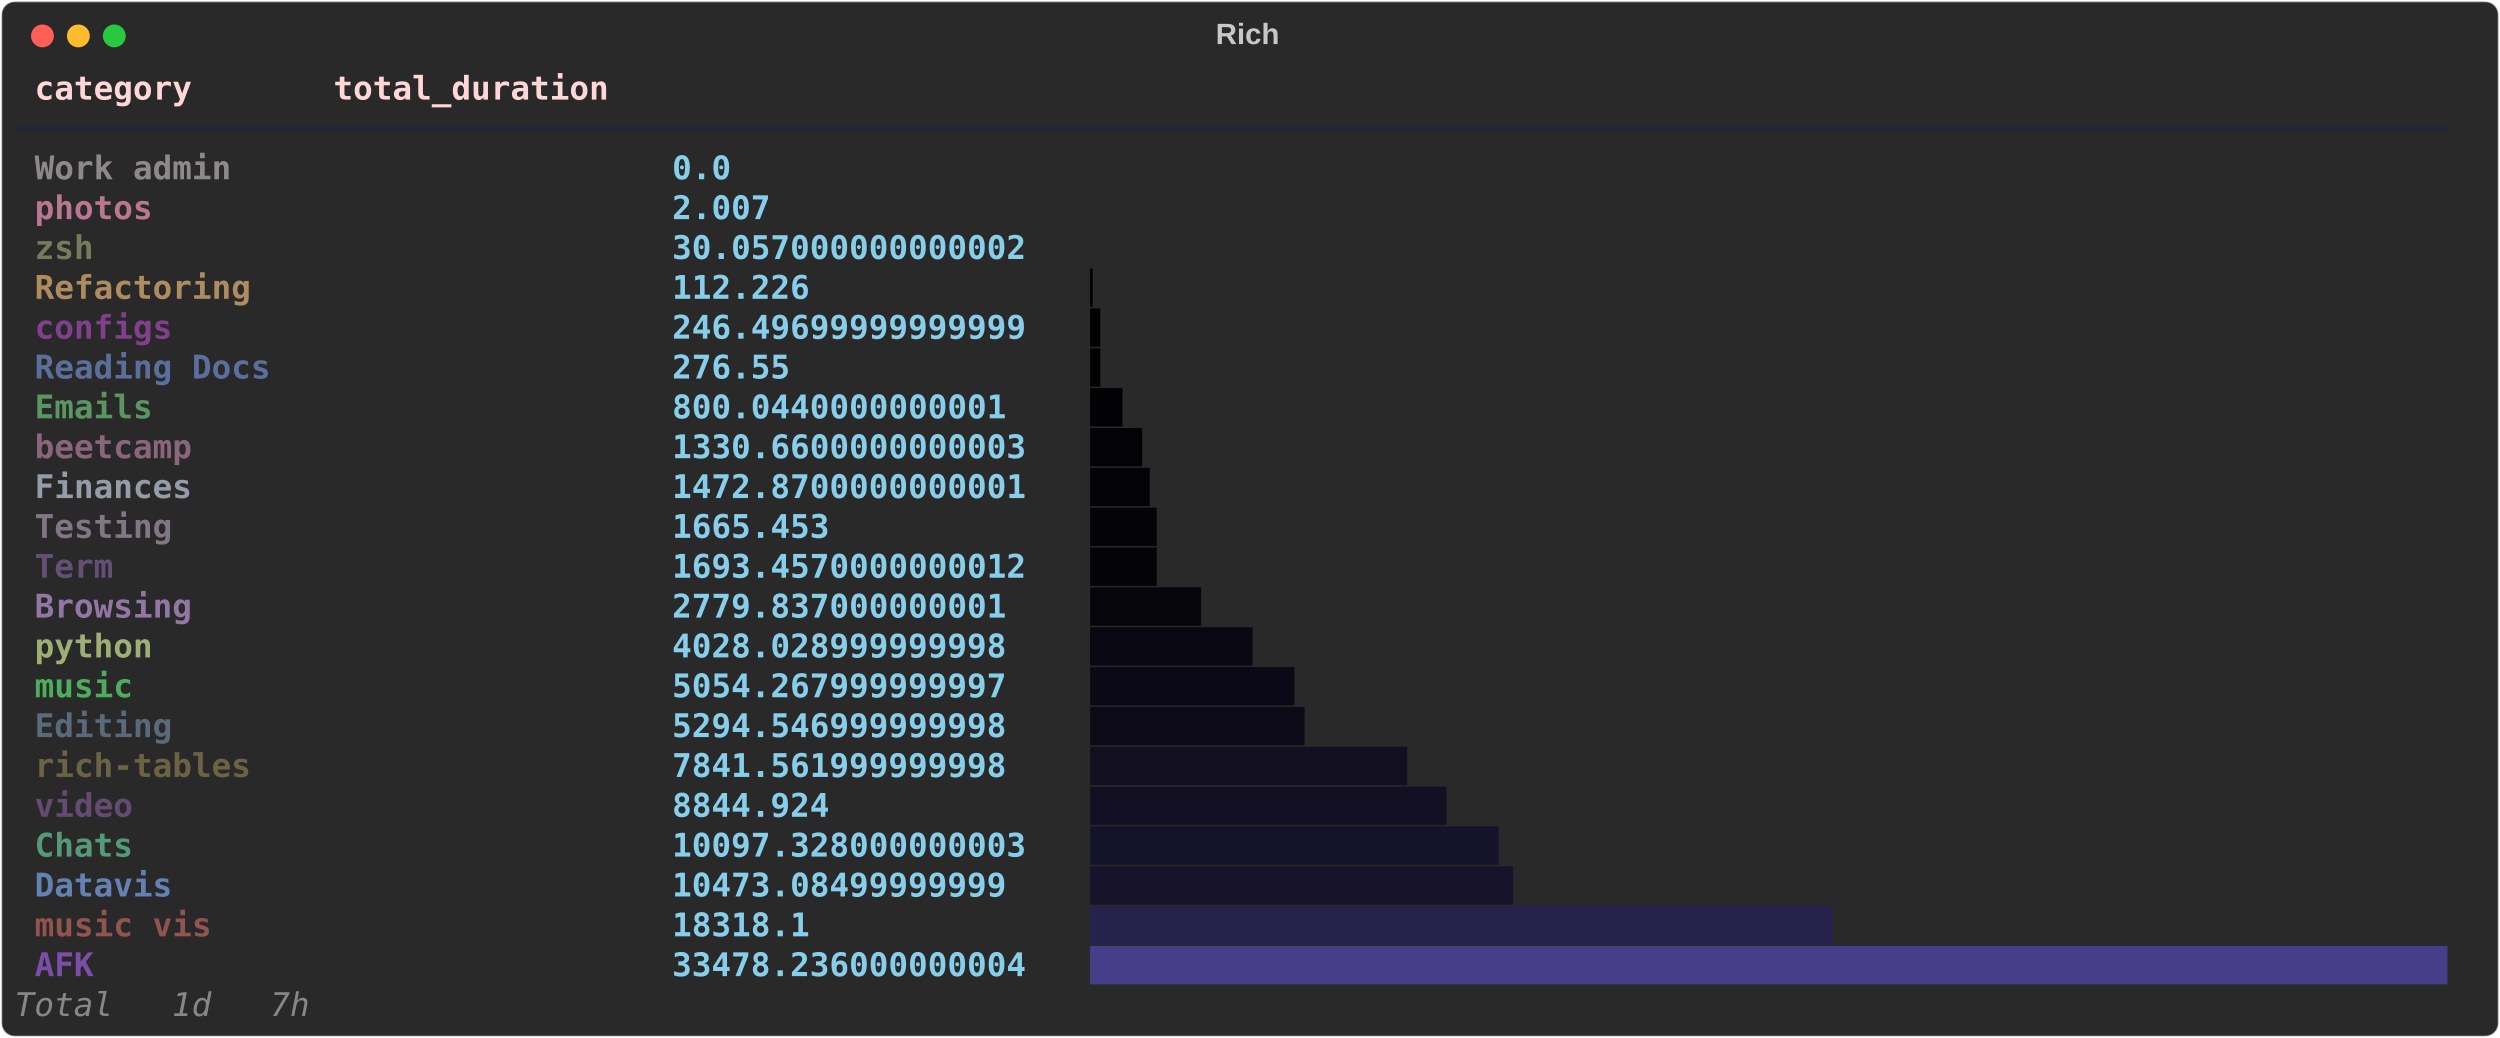
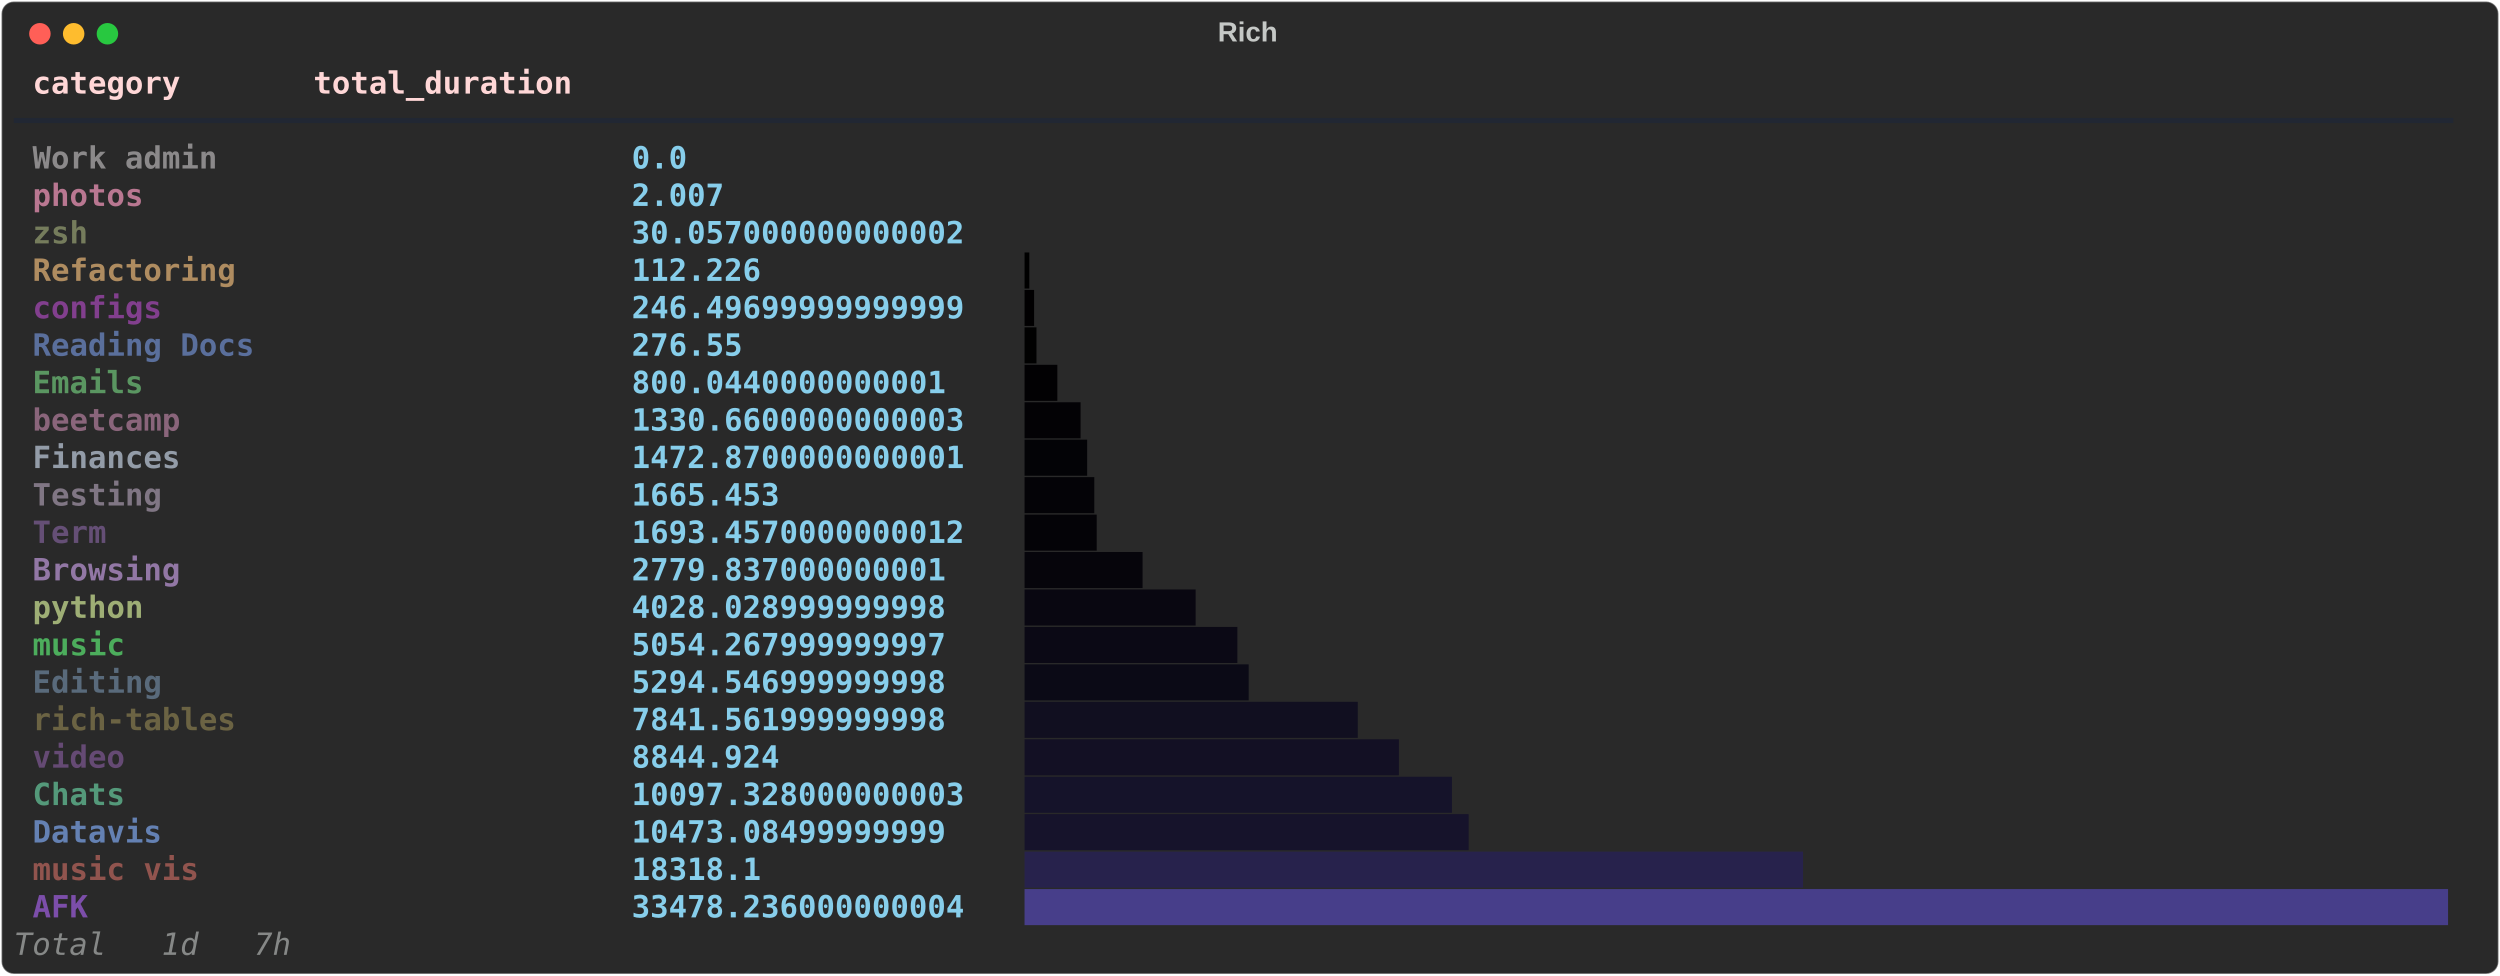
- <svg xmlns="http://www.w3.org/2000/svg" class="rich-terminal" viewBox="0 0 1531 635.6">
+ <svg xmlns="http://www.w3.org/2000/svg" class="rich-terminal" viewBox="0 0 1629 635.6">
  <style>

    @font-face {
        font-family: "Fira Code";
        src: local("FiraCode-Regular"),
                url("https://cdnjs.cloudflare.com/ajax/libs/firacode/6.2.0/woff2/FiraCode-Regular.woff2") format("woff2"),
                url("https://cdnjs.cloudflare.com/ajax/libs/firacode/6.2.0/woff/FiraCode-Regular.woff") format("woff");
        font-style: normal;
        font-weight: 400;
    }
    @font-face {
        font-family: "Fira Code";
        src: local("FiraCode-Bold"),
                url("https://cdnjs.cloudflare.com/ajax/libs/firacode/6.2.0/woff2/FiraCode-Bold.woff2") format("woff2"),
                url("https://cdnjs.cloudflare.com/ajax/libs/firacode/6.2.0/woff/FiraCode-Bold.woff") format("woff");
        font-style: bold;
        font-weight: 700;
    }

-     .terminal-1666082826-matrix {
+     .terminal-1379582303-matrix {
        font-family: Fira Code, monospace;
        font-size: 20px;
        line-height: 24.4px;
        font-variant-east-asian: full-width;
    }

-     .terminal-1666082826-title {
+     .terminal-1379582303-title {
        font-size: 18px;
        font-weight: bold;
        font-family: arial;
    }

-     .terminal-1666082826-r1 { fill: #ffd7d7;font-weight: bold }
- .terminal-1666082826-r2 { fill: #212733 }
- .terminal-1666082826-r3 { fill: #c5c8c6 }
- .terminal-1666082826-r4 { fill: #8b898a;font-weight: bold }
- .terminal-1666082826-r5 { fill: #87ceeb;font-weight: bold }
- .terminal-1666082826-r6 { fill: #000000 }
- .terminal-1666082826-r7 { fill: #b97791;font-weight: bold }
- .terminal-1666082826-r8 { fill: #757c5c;font-weight: bold }
- .terminal-1666082826-r9 { fill: #af8c60;font-weight: bold }
- .terminal-1666082826-r10 { fill: #823f8e;font-weight: bold }
- .terminal-1666082826-r11 { fill: #010001 }
- .terminal-1666082826-r12 { fill: #5a6f9c;font-weight: bold }
- .terminal-1666082826-r13 { fill: #010101 }
- .terminal-1666082826-r14 { fill: #5a9661;font-weight: bold }
- .terminal-1666082826-r15 { fill: #020103 }
- .terminal-1666082826-r16 { fill: #8a657b;font-weight: bold }
- .terminal-1666082826-r17 { fill: #030205 }
- .terminal-1666082826-r18 { fill: #939ca8;font-weight: bold }
- .terminal-1666082826-r19 { fill: #030306 }
- .terminal-1666082826-r20 { fill: #807684;font-weight: bold }
- .terminal-1666082826-r21 { fill: #040307 }
- .terminal-1666082826-r22 { fill: #654f76;font-weight: bold }
- .terminal-1666082826-r23 { fill: #9277a5;font-weight: bold }
- .terminal-1666082826-r24 { fill: #06050b }
- .terminal-1666082826-r25 { fill: #9eae75;font-weight: bold }
- .terminal-1666082826-r26 { fill: #090711 }
- .terminal-1666082826-r27 { fill: #4cad5c;font-weight: bold }
- .terminal-1666082826-r28 { fill: #0b0915 }
- .terminal-1666082826-r29 { fill: #596a7b;font-weight: bold }
- .terminal-1666082826-r30 { fill: #0b0a16 }
- .terminal-1666082826-r31 { fill: #6b6343;font-weight: bold }
- .terminal-1666082826-r32 { fill: #110f20 }
- .terminal-1666082826-r33 { fill: #654a74;font-weight: bold }
- .terminal-1666082826-r34 { fill: #131024 }
- .terminal-1666082826-r35 { fill: #54997a;font-weight: bold }
- .terminal-1666082826-r36 { fill: #15132a }
- .terminal-1666082826-r37 { fill: #6481b3;font-weight: bold }
- .terminal-1666082826-r38 { fill: #16132b }
- .terminal-1666082826-r39 { fill: #91544e;font-weight: bold }
- .terminal-1666082826-r40 { fill: #27224c }
- .terminal-1666082826-r41 { fill: #7c4eaa;font-weight: bold }
- .terminal-1666082826-r42 { fill: #473e8a }
- .terminal-1666082826-r43 { fill: #868887;font-style: italic; }
+     .terminal-1379582303-r1 { fill: #ffd7d7;font-weight: bold }
+ .terminal-1379582303-r2 { fill: #212733 }
+ .terminal-1379582303-r3 { fill: #c5c8c6 }
+ .terminal-1379582303-r4 { fill: #8b898a;font-weight: bold }
+ .terminal-1379582303-r5 { fill: #87ceeb;font-weight: bold }
+ .terminal-1379582303-r6 { fill: #000000 }
+ .terminal-1379582303-r7 { fill: #b97791;font-weight: bold }
+ .terminal-1379582303-r8 { fill: #757c5c;font-weight: bold }
+ .terminal-1379582303-r9 { fill: #af8c60;font-weight: bold }
+ .terminal-1379582303-r10 { fill: #823f8e;font-weight: bold }
+ .terminal-1379582303-r11 { fill: #010001 }
+ .terminal-1379582303-r12 { fill: #5a6f9c;font-weight: bold }
+ .terminal-1379582303-r13 { fill: #010101 }
+ .terminal-1379582303-r14 { fill: #5a9661;font-weight: bold }
+ .terminal-1379582303-r15 { fill: #020103 }
+ .terminal-1379582303-r16 { fill: #8a657b;font-weight: bold }
+ .terminal-1379582303-r17 { fill: #030205 }
+ .terminal-1379582303-r18 { fill: #939ca8;font-weight: bold }
+ .terminal-1379582303-r19 { fill: #030306 }
+ .terminal-1379582303-r20 { fill: #807684;font-weight: bold }
+ .terminal-1379582303-r21 { fill: #040307 }
+ .terminal-1379582303-r22 { fill: #654f76;font-weight: bold }
+ .terminal-1379582303-r23 { fill: #9277a5;font-weight: bold }
+ .terminal-1379582303-r24 { fill: #06050b }
+ .terminal-1379582303-r25 { fill: #9eae75;font-weight: bold }
+ .terminal-1379582303-r26 { fill: #090711 }
+ .terminal-1379582303-r27 { fill: #4cad5c;font-weight: bold }
+ .terminal-1379582303-r28 { fill: #0b0915 }
+ .terminal-1379582303-r29 { fill: #596a7b;font-weight: bold }
+ .terminal-1379582303-r30 { fill: #0b0a16 }
+ .terminal-1379582303-r31 { fill: #6b6343;font-weight: bold }
+ .terminal-1379582303-r32 { fill: #110f20 }
+ .terminal-1379582303-r33 { fill: #654a74;font-weight: bold }
+ .terminal-1379582303-r34 { fill: #131024 }
+ .terminal-1379582303-r35 { fill: #54997a;font-weight: bold }
+ .terminal-1379582303-r36 { fill: #15132a }
+ .terminal-1379582303-r37 { fill: #6481b3;font-weight: bold }
+ .terminal-1379582303-r38 { fill: #16132b }
+ .terminal-1379582303-r39 { fill: #91544e;font-weight: bold }
+ .terminal-1379582303-r40 { fill: #27224c }
+ .terminal-1379582303-r41 { fill: #7c4eaa;font-weight: bold }
+ .terminal-1379582303-r42 { fill: #473e8a }
+ .terminal-1379582303-r43 { fill: #868887;font-style: italic; }
    </style>
  <defs>
-     <clipPath id="terminal-1666082826-clip-terminal">
-       <rect x="0" y="0" width="1511.8" height="584.6" />
-     </clipPath>
-     <clipPath id="terminal-1666082826-line-0">
-       <rect x="0" y="1.5" width="1512.8" height="24.65" />
-     </clipPath>
-     <clipPath id="terminal-1666082826-line-1">
-       <rect x="0" y="25.9" width="1512.8" height="24.65" />
-     </clipPath>
-     <clipPath id="terminal-1666082826-line-2">
-       <rect x="0" y="50.3" width="1512.8" height="24.65" />
-     </clipPath>
-     <clipPath id="terminal-1666082826-line-3">
-       <rect x="0" y="74.7" width="1512.8" height="24.65" />
-     </clipPath>
-     <clipPath id="terminal-1666082826-line-4">
-       <rect x="0" y="99.1" width="1512.8" height="24.65" />
-     </clipPath>
-     <clipPath id="terminal-1666082826-line-5">
-       <rect x="0" y="123.5" width="1512.8" height="24.65" />
-     </clipPath>
-     <clipPath id="terminal-1666082826-line-6">
-       <rect x="0" y="147.9" width="1512.8" height="24.65" />
-     </clipPath>
-     <clipPath id="terminal-1666082826-line-7">
-       <rect x="0" y="172.3" width="1512.8" height="24.65" />
-     </clipPath>
-     <clipPath id="terminal-1666082826-line-8">
-       <rect x="0" y="196.7" width="1512.8" height="24.65" />
-     </clipPath>
-     <clipPath id="terminal-1666082826-line-9">
-       <rect x="0" y="221.1" width="1512.8" height="24.65" />
-     </clipPath>
-     <clipPath id="terminal-1666082826-line-10">
-       <rect x="0" y="245.5" width="1512.8" height="24.65" />
-     </clipPath>
-     <clipPath id="terminal-1666082826-line-11">
-       <rect x="0" y="269.9" width="1512.8" height="24.65" />
-     </clipPath>
-     <clipPath id="terminal-1666082826-line-12">
-       <rect x="0" y="294.3" width="1512.8" height="24.65" />
-     </clipPath>
-     <clipPath id="terminal-1666082826-line-13">
-       <rect x="0" y="318.7" width="1512.8" height="24.65" />
-     </clipPath>
-     <clipPath id="terminal-1666082826-line-14">
-       <rect x="0" y="343.1" width="1512.8" height="24.65" />
-     </clipPath>
-     <clipPath id="terminal-1666082826-line-15">
-       <rect x="0" y="367.5" width="1512.8" height="24.65" />
-     </clipPath>
-     <clipPath id="terminal-1666082826-line-16">
-       <rect x="0" y="391.9" width="1512.8" height="24.65" />
-     </clipPath>
-     <clipPath id="terminal-1666082826-line-17">
-       <rect x="0" y="416.3" width="1512.8" height="24.65" />
-     </clipPath>
-     <clipPath id="terminal-1666082826-line-18">
-       <rect x="0" y="440.7" width="1512.8" height="24.65" />
-     </clipPath>
-     <clipPath id="terminal-1666082826-line-19">
-       <rect x="0" y="465.1" width="1512.8" height="24.65" />
-     </clipPath>
-     <clipPath id="terminal-1666082826-line-20">
-       <rect x="0" y="489.5" width="1512.8" height="24.65" />
-     </clipPath>
-     <clipPath id="terminal-1666082826-line-21">
-       <rect x="0" y="513.9" width="1512.8" height="24.65" />
-     </clipPath>
-     <clipPath id="terminal-1666082826-line-22">
-       <rect x="0" y="538.3" width="1512.8" height="24.65" />
+     <clipPath id="terminal-1379582303-clip-terminal">
+       <rect x="0" y="0" width="1609.4" height="584.6" />
+     </clipPath>
+     <clipPath id="terminal-1379582303-line-0">
+       <rect x="0" y="1.5" width="1610.4" height="24.65" />
+     </clipPath>
+     <clipPath id="terminal-1379582303-line-1">
+       <rect x="0" y="25.9" width="1610.4" height="24.65" />
+     </clipPath>
+     <clipPath id="terminal-1379582303-line-2">
+       <rect x="0" y="50.3" width="1610.4" height="24.65" />
+     </clipPath>
+     <clipPath id="terminal-1379582303-line-3">
+       <rect x="0" y="74.7" width="1610.4" height="24.65" />
+     </clipPath>
+     <clipPath id="terminal-1379582303-line-4">
+       <rect x="0" y="99.1" width="1610.4" height="24.65" />
+     </clipPath>
+     <clipPath id="terminal-1379582303-line-5">
+       <rect x="0" y="123.5" width="1610.4" height="24.65" />
+     </clipPath>
+     <clipPath id="terminal-1379582303-line-6">
+       <rect x="0" y="147.9" width="1610.4" height="24.65" />
+     </clipPath>
+     <clipPath id="terminal-1379582303-line-7">
+       <rect x="0" y="172.3" width="1610.4" height="24.65" />
+     </clipPath>
+     <clipPath id="terminal-1379582303-line-8">
+       <rect x="0" y="196.7" width="1610.4" height="24.65" />
+     </clipPath>
+     <clipPath id="terminal-1379582303-line-9">
+       <rect x="0" y="221.1" width="1610.4" height="24.65" />
+     </clipPath>
+     <clipPath id="terminal-1379582303-line-10">
+       <rect x="0" y="245.5" width="1610.4" height="24.65" />
+     </clipPath>
+     <clipPath id="terminal-1379582303-line-11">
+       <rect x="0" y="269.9" width="1610.4" height="24.65" />
+     </clipPath>
+     <clipPath id="terminal-1379582303-line-12">
+       <rect x="0" y="294.3" width="1610.4" height="24.65" />
+     </clipPath>
+     <clipPath id="terminal-1379582303-line-13">
+       <rect x="0" y="318.7" width="1610.4" height="24.65" />
+     </clipPath>
+     <clipPath id="terminal-1379582303-line-14">
+       <rect x="0" y="343.1" width="1610.4" height="24.65" />
+     </clipPath>
+     <clipPath id="terminal-1379582303-line-15">
+       <rect x="0" y="367.5" width="1610.4" height="24.65" />
+     </clipPath>
+     <clipPath id="terminal-1379582303-line-16">
+       <rect x="0" y="391.9" width="1610.4" height="24.65" />
+     </clipPath>
+     <clipPath id="terminal-1379582303-line-17">
+       <rect x="0" y="416.3" width="1610.4" height="24.65" />
+     </clipPath>
+     <clipPath id="terminal-1379582303-line-18">
+       <rect x="0" y="440.7" width="1610.4" height="24.65" />
+     </clipPath>
+     <clipPath id="terminal-1379582303-line-19">
+       <rect x="0" y="465.1" width="1610.4" height="24.65" />
+     </clipPath>
+     <clipPath id="terminal-1379582303-line-20">
+       <rect x="0" y="489.5" width="1610.4" height="24.65" />
+     </clipPath>
+     <clipPath id="terminal-1379582303-line-21">
+       <rect x="0" y="513.9" width="1610.4" height="24.65" />
+     </clipPath>
+     <clipPath id="terminal-1379582303-line-22">
+       <rect x="0" y="538.3" width="1610.4" height="24.65" />
    </clipPath>
  </defs>
-   <rect fill="#292929" stroke="rgba(255,255,255,0.35)" stroke-width="1" x="1" y="1" width="1529" height="633.6" rx="8" />
-   <text class="terminal-1666082826-title" fill="#c5c8c6" text-anchor="middle" x="764" y="27">Rich</text>
+   <rect fill="#292929" stroke="rgba(255,255,255,0.35)" stroke-width="1" x="1" y="1" width="1627" height="633.6" rx="8" />
+   <text class="terminal-1379582303-title" fill="#c5c8c6" text-anchor="middle" x="813" y="27">Rich</text>
  <g transform="translate(26,22)">
    <circle cx="0" cy="0" r="7" fill="#ff5f57" />
    <circle cx="22" cy="0" r="7" fill="#febc2e" />
    <circle cx="44" cy="0" r="7" fill="#28c840" />
  </g>
-   <g transform="translate(9, 41)" clip-path="url(#terminal-1666082826-clip-terminal)">
-     <g class="terminal-1666082826-matrix">
-       <text class="terminal-1666082826-r1" x="12.2" y="20" textLength="146.4" clip-path="url(#terminal-1666082826-line-0)">category    </text>
-       <text class="terminal-1666082826-r1" x="195.2" y="20" textLength="170.8" clip-path="url(#terminal-1666082826-line-0)">total_duration</text>
-       <text class="terminal-1666082826-r3" x="1512.8" y="20" textLength="12.2" clip-path="url(#terminal-1666082826-line-0)">
- </text>
-       <text class="terminal-1666082826-r2" x="0" y="44.4" textLength="1512.8" clip-path="url(#terminal-1666082826-line-1)">━━━━━━━━━━━━━━━━━━━━━━━━━━━━━━━━━━━━━━━━━━━━━━━━━━━━━━━━━━━━━━━━━━━━━━━━━━━━━━━━━━━━━━━━━━━━━━━━━━━━━━━━━━━━━━━━━━━━━━━━━━━━</text>
-       <text class="terminal-1666082826-r3" x="1512.8" y="44.4" textLength="12.2" clip-path="url(#terminal-1666082826-line-1)">
- </text>
-       <text class="terminal-1666082826-r4" x="12.2" y="68.8" textLength="122" clip-path="url(#terminal-1666082826-line-2)">Work admin</text>
-       <text class="terminal-1666082826-r5" x="402.6" y="68.8" textLength="36.6" clip-path="url(#terminal-1666082826-line-2)">0.0</text>
-       <text class="terminal-1666082826-r3" x="1512.8" y="68.8" textLength="12.2" clip-path="url(#terminal-1666082826-line-2)">
- </text>
-       <text class="terminal-1666082826-r7" x="12.2" y="93.2" textLength="73.2" clip-path="url(#terminal-1666082826-line-3)">photos</text>
-       <text class="terminal-1666082826-r5" x="402.6" y="93.2" textLength="61" clip-path="url(#terminal-1666082826-line-3)">2.007</text>
-       <text class="terminal-1666082826-r3" x="1512.8" y="93.2" textLength="12.2" clip-path="url(#terminal-1666082826-line-3)">
- </text>
-       <text class="terminal-1666082826-r8" x="12.2" y="117.6" textLength="36.6" clip-path="url(#terminal-1666082826-line-4)">zsh</text>
-       <text class="terminal-1666082826-r5" x="402.6" y="117.6" textLength="219.6" clip-path="url(#terminal-1666082826-line-4)">30.057000000000002</text>
-       <text class="terminal-1666082826-r3" x="1512.8" y="117.6" textLength="12.2" clip-path="url(#terminal-1666082826-line-4)">
- </text>
-       <text class="terminal-1666082826-r9" x="12.2" y="142" textLength="134.2" clip-path="url(#terminal-1666082826-line-5)">Refactoring</text>
-       <text class="terminal-1666082826-r5" x="402.6" y="142" textLength="85.4" clip-path="url(#terminal-1666082826-line-5)">112.226</text>
-       <text class="terminal-1666082826-r6" x="658.8" y="142" textLength="841.8" clip-path="url(#terminal-1666082826-line-5)">▏                                                                    </text>
-       <text class="terminal-1666082826-r3" x="1512.8" y="142" textLength="12.2" clip-path="url(#terminal-1666082826-line-5)">
- </text>
-       <text class="terminal-1666082826-r10" x="12.2" y="166.4" textLength="85.4" clip-path="url(#terminal-1666082826-line-6)">configs</text>
-       <text class="terminal-1666082826-r5" x="402.6" y="166.4" textLength="219.6" clip-path="url(#terminal-1666082826-line-6)">246.49699999999999</text>
-       <text class="terminal-1666082826-r11" x="658.8" y="166.4" textLength="841.8" clip-path="url(#terminal-1666082826-line-6)">▌                                                                    </text>
-       <text class="terminal-1666082826-r3" x="1512.8" y="166.4" textLength="12.2" clip-path="url(#terminal-1666082826-line-6)">
- </text>
-       <text class="terminal-1666082826-r12" x="12.2" y="190.8" textLength="146.4" clip-path="url(#terminal-1666082826-line-7)">Reading Docs</text>
-       <text class="terminal-1666082826-r5" x="402.6" y="190.8" textLength="73.2" clip-path="url(#terminal-1666082826-line-7)">276.55</text>
-       <text class="terminal-1666082826-r13" x="658.8" y="190.8" textLength="841.8" clip-path="url(#terminal-1666082826-line-7)">▌                                                                    </text>
-       <text class="terminal-1666082826-r3" x="1512.8" y="190.8" textLength="12.2" clip-path="url(#terminal-1666082826-line-7)">
- </text>
-       <text class="terminal-1666082826-r14" x="12.2" y="215.2" textLength="73.2" clip-path="url(#terminal-1666082826-line-8)">Emails</text>
-       <text class="terminal-1666082826-r5" x="402.6" y="215.2" textLength="207.4" clip-path="url(#terminal-1666082826-line-8)">800.0440000000001</text>
-       <text class="terminal-1666082826-r15" x="658.8" y="215.2" textLength="841.8" clip-path="url(#terminal-1666082826-line-8)">█▋                                                                   </text>
-       <text class="terminal-1666082826-r3" x="1512.8" y="215.2" textLength="12.2" clip-path="url(#terminal-1666082826-line-8)">
- </text>
-       <text class="terminal-1666082826-r16" x="12.2" y="239.6" textLength="97.6" clip-path="url(#terminal-1666082826-line-9)">beetcamp</text>
-       <text class="terminal-1666082826-r5" x="402.6" y="239.6" textLength="219.6" clip-path="url(#terminal-1666082826-line-9)">1330.6600000000003</text>
-       <text class="terminal-1666082826-r17" x="658.8" y="239.6" textLength="841.8" clip-path="url(#terminal-1666082826-line-9)">██▋                                                                  </text>
-       <text class="terminal-1666082826-r3" x="1512.8" y="239.6" textLength="12.2" clip-path="url(#terminal-1666082826-line-9)">
- </text>
-       <text class="terminal-1666082826-r18" x="12.2" y="264" textLength="97.6" clip-path="url(#terminal-1666082826-line-10)">Finances</text>
-       <text class="terminal-1666082826-r5" x="402.6" y="264" textLength="219.6" clip-path="url(#terminal-1666082826-line-10)">1472.8700000000001</text>
-       <text class="terminal-1666082826-r19" x="658.8" y="264" textLength="841.8" clip-path="url(#terminal-1666082826-line-10)">███                                                                  </text>
-       <text class="terminal-1666082826-r3" x="1512.8" y="264" textLength="12.2" clip-path="url(#terminal-1666082826-line-10)">
- </text>
-       <text class="terminal-1666082826-r20" x="12.2" y="288.4" textLength="85.4" clip-path="url(#terminal-1666082826-line-11)">Testing</text>
-       <text class="terminal-1666082826-r5" x="402.6" y="288.4" textLength="97.6" clip-path="url(#terminal-1666082826-line-11)">1665.453</text>
-       <text class="terminal-1666082826-r21" x="658.8" y="288.4" textLength="841.8" clip-path="url(#terminal-1666082826-line-11)">███▍                                                                 </text>
-       <text class="terminal-1666082826-r3" x="1512.8" y="288.4" textLength="12.2" clip-path="url(#terminal-1666082826-line-11)">
- </text>
-       <text class="terminal-1666082826-r22" x="12.2" y="312.8" textLength="48.8" clip-path="url(#terminal-1666082826-line-12)">Term</text>
-       <text class="terminal-1666082826-r5" x="402.6" y="312.8" textLength="219.6" clip-path="url(#terminal-1666082826-line-12)">1693.4570000000012</text>
-       <text class="terminal-1666082826-r21" x="658.8" y="312.8" textLength="841.8" clip-path="url(#terminal-1666082826-line-12)">███▍                                                                 </text>
-       <text class="terminal-1666082826-r3" x="1512.8" y="312.8" textLength="12.2" clip-path="url(#terminal-1666082826-line-12)">
- </text>
-       <text class="terminal-1666082826-r23" x="12.2" y="337.2" textLength="97.6" clip-path="url(#terminal-1666082826-line-13)">Browsing</text>
-       <text class="terminal-1666082826-r5" x="402.6" y="337.2" textLength="207.4" clip-path="url(#terminal-1666082826-line-13)">2779.837000000001</text>
-       <text class="terminal-1666082826-r24" x="658.8" y="337.2" textLength="841.8" clip-path="url(#terminal-1666082826-line-13)">█████▋                                                               </text>
-       <text class="terminal-1666082826-r3" x="1512.8" y="337.2" textLength="12.2" clip-path="url(#terminal-1666082826-line-13)">
- </text>
-       <text class="terminal-1666082826-r25" x="12.2" y="361.6" textLength="73.2" clip-path="url(#terminal-1666082826-line-14)">python</text>
-       <text class="terminal-1666082826-r5" x="402.6" y="361.6" textLength="207.4" clip-path="url(#terminal-1666082826-line-14)">4028.028999999998</text>
-       <text class="terminal-1666082826-r26" x="658.8" y="361.6" textLength="841.8" clip-path="url(#terminal-1666082826-line-14)">████████▎                                                            </text>
-       <text class="terminal-1666082826-r3" x="1512.8" y="361.6" textLength="12.2" clip-path="url(#terminal-1666082826-line-14)">
- </text>
-       <text class="terminal-1666082826-r27" x="12.2" y="386" textLength="61" clip-path="url(#terminal-1666082826-line-15)">music</text>
-       <text class="terminal-1666082826-r5" x="402.6" y="386" textLength="207.4" clip-path="url(#terminal-1666082826-line-15)">5054.267999999997</text>
-       <text class="terminal-1666082826-r28" x="658.8" y="386" textLength="841.8" clip-path="url(#terminal-1666082826-line-15)">██████████▍                                                          </text>
-       <text class="terminal-1666082826-r3" x="1512.8" y="386" textLength="12.2" clip-path="url(#terminal-1666082826-line-15)">
- </text>
-       <text class="terminal-1666082826-r29" x="12.2" y="410.4" textLength="85.4" clip-path="url(#terminal-1666082826-line-16)">Editing</text>
-       <text class="terminal-1666082826-r5" x="402.6" y="410.4" textLength="207.4" clip-path="url(#terminal-1666082826-line-16)">5294.546999999998</text>
-       <text class="terminal-1666082826-r30" x="658.8" y="410.4" textLength="841.8" clip-path="url(#terminal-1666082826-line-16)">██████████▉                                                          </text>
-       <text class="terminal-1666082826-r3" x="1512.8" y="410.4" textLength="12.2" clip-path="url(#terminal-1666082826-line-16)">
- </text>
-       <text class="terminal-1666082826-r31" x="12.2" y="434.8" textLength="134.2" clip-path="url(#terminal-1666082826-line-17)">rich-tables</text>
-       <text class="terminal-1666082826-r5" x="402.6" y="434.8" textLength="207.4" clip-path="url(#terminal-1666082826-line-17)">7841.561999999998</text>
-       <text class="terminal-1666082826-r32" x="658.8" y="434.8" textLength="841.8" clip-path="url(#terminal-1666082826-line-17)">████████████████▏                                                    </text>
-       <text class="terminal-1666082826-r3" x="1512.8" y="434.8" textLength="12.2" clip-path="url(#terminal-1666082826-line-17)">
- </text>
-       <text class="terminal-1666082826-r33" x="12.2" y="459.2" textLength="61" clip-path="url(#terminal-1666082826-line-18)">video</text>
-       <text class="terminal-1666082826-r5" x="402.6" y="459.2" textLength="97.6" clip-path="url(#terminal-1666082826-line-18)">8844.924</text>
-       <text class="terminal-1666082826-r34" x="658.8" y="459.2" textLength="841.8" clip-path="url(#terminal-1666082826-line-18)">██████████████████▏                                                  </text>
-       <text class="terminal-1666082826-r3" x="1512.8" y="459.2" textLength="12.2" clip-path="url(#terminal-1666082826-line-18)">
- </text>
-       <text class="terminal-1666082826-r35" x="12.2" y="483.6" textLength="61" clip-path="url(#terminal-1666082826-line-19)">Chats</text>
-       <text class="terminal-1666082826-r5" x="402.6" y="483.6" textLength="219.6" clip-path="url(#terminal-1666082826-line-19)">10097.328000000003</text>
-       <text class="terminal-1666082826-r36" x="658.8" y="483.6" textLength="841.8" clip-path="url(#terminal-1666082826-line-19)">████████████████████▊                                                </text>
-       <text class="terminal-1666082826-r3" x="1512.8" y="483.6" textLength="12.2" clip-path="url(#terminal-1666082826-line-19)">
- </text>
-       <text class="terminal-1666082826-r37" x="12.2" y="508" textLength="85.4" clip-path="url(#terminal-1666082826-line-20)">Datavis</text>
-       <text class="terminal-1666082826-r5" x="402.6" y="508" textLength="207.4" clip-path="url(#terminal-1666082826-line-20)">10473.08499999999</text>
-       <text class="terminal-1666082826-r38" x="658.8" y="508" textLength="841.8" clip-path="url(#terminal-1666082826-line-20)">█████████████████████▌                                               </text>
-       <text class="terminal-1666082826-r3" x="1512.8" y="508" textLength="12.2" clip-path="url(#terminal-1666082826-line-20)">
- </text>
-       <text class="terminal-1666082826-r39" x="12.2" y="532.4" textLength="109.8" clip-path="url(#terminal-1666082826-line-21)">music vis</text>
-       <text class="terminal-1666082826-r5" x="402.6" y="532.4" textLength="85.4" clip-path="url(#terminal-1666082826-line-21)">18318.1</text>
-       <text class="terminal-1666082826-r40" x="658.8" y="532.4" textLength="841.8" clip-path="url(#terminal-1666082826-line-21)">█████████████████████████████████████▊                               </text>
-       <text class="terminal-1666082826-r3" x="1512.8" y="532.4" textLength="12.2" clip-path="url(#terminal-1666082826-line-21)">
- </text>
-       <text class="terminal-1666082826-r41" x="12.2" y="556.8" textLength="36.6" clip-path="url(#terminal-1666082826-line-22)">AFK</text>
-       <text class="terminal-1666082826-r5" x="402.6" y="556.8" textLength="219.6" clip-path="url(#terminal-1666082826-line-22)">33478.236000000004</text>
-       <text class="terminal-1666082826-r42" x="658.8" y="556.8" textLength="841.8" clip-path="url(#terminal-1666082826-line-22)">█████████████████████████████████████████████████████████████████████</text>
-       <text class="terminal-1666082826-r3" x="1512.8" y="556.8" textLength="12.2" clip-path="url(#terminal-1666082826-line-22)">
- </text>
-       <text class="terminal-1666082826-r43" x="0" y="581.2" textLength="1512.8" clip-path="url(#terminal-1666082826-line-23)">Total   1d   7h                                                                                                             </text>
-       <text class="terminal-1666082826-r3" x="1512.8" y="581.2" textLength="12.2" clip-path="url(#terminal-1666082826-line-23)">
+   <g transform="translate(9, 41)" clip-path="url(#terminal-1379582303-clip-terminal)">
+     <g class="terminal-1379582303-matrix">
+       <text class="terminal-1379582303-r1" x="12.2" y="20" textLength="146.4" clip-path="url(#terminal-1379582303-line-0)">category    </text>
+       <text class="terminal-1379582303-r1" x="195.2" y="20" textLength="170.8" clip-path="url(#terminal-1379582303-line-0)">total_duration</text>
+       <text class="terminal-1379582303-r3" x="1610.4" y="20" textLength="12.2" clip-path="url(#terminal-1379582303-line-0)">
+ </text>
+       <text class="terminal-1379582303-r2" x="0" y="44.4" textLength="1610.4" clip-path="url(#terminal-1379582303-line-1)">━━━━━━━━━━━━━━━━━━━━━━━━━━━━━━━━━━━━━━━━━━━━━━━━━━━━━━━━━━━━━━━━━━━━━━━━━━━━━━━━━━━━━━━━━━━━━━━━━━━━━━━━━━━━━━━━━━━━━━━━━━━━━━━━━━━━</text>
+       <text class="terminal-1379582303-r3" x="1610.4" y="44.4" textLength="12.2" clip-path="url(#terminal-1379582303-line-1)">
+ </text>
+       <text class="terminal-1379582303-r4" x="12.2" y="68.8" textLength="122" clip-path="url(#terminal-1379582303-line-2)">Work admin</text>
+       <text class="terminal-1379582303-r5" x="402.6" y="68.8" textLength="36.6" clip-path="url(#terminal-1379582303-line-2)">0.0</text>
+       <text class="terminal-1379582303-r3" x="1610.4" y="68.8" textLength="12.2" clip-path="url(#terminal-1379582303-line-2)">
+ </text>
+       <text class="terminal-1379582303-r7" x="12.2" y="93.2" textLength="73.2" clip-path="url(#terminal-1379582303-line-3)">photos</text>
+       <text class="terminal-1379582303-r5" x="402.6" y="93.2" textLength="61" clip-path="url(#terminal-1379582303-line-3)">2.007</text>
+       <text class="terminal-1379582303-r3" x="1610.4" y="93.2" textLength="12.2" clip-path="url(#terminal-1379582303-line-3)">
+ </text>
+       <text class="terminal-1379582303-r8" x="12.2" y="117.6" textLength="36.6" clip-path="url(#terminal-1379582303-line-4)">zsh</text>
+       <text class="terminal-1379582303-r5" x="402.6" y="117.6" textLength="219.6" clip-path="url(#terminal-1379582303-line-4)">30.057000000000002</text>
+       <text class="terminal-1379582303-r3" x="1610.4" y="117.6" textLength="12.2" clip-path="url(#terminal-1379582303-line-4)">
+ </text>
+       <text class="terminal-1379582303-r9" x="12.2" y="142" textLength="134.2" clip-path="url(#terminal-1379582303-line-5)">Refactoring</text>
+       <text class="terminal-1379582303-r5" x="402.6" y="142" textLength="85.4" clip-path="url(#terminal-1379582303-line-5)">112.226</text>
+       <text class="terminal-1379582303-r6" x="658.8" y="142" textLength="939.4" clip-path="url(#terminal-1379582303-line-5)">▎                                                                            </text>
+       <text class="terminal-1379582303-r3" x="1610.4" y="142" textLength="12.2" clip-path="url(#terminal-1379582303-line-5)">
+ </text>
+       <text class="terminal-1379582303-r10" x="12.2" y="166.4" textLength="85.4" clip-path="url(#terminal-1379582303-line-6)">configs</text>
+       <text class="terminal-1379582303-r5" x="402.6" y="166.4" textLength="219.6" clip-path="url(#terminal-1379582303-line-6)">246.49699999999999</text>
+       <text class="terminal-1379582303-r11" x="658.8" y="166.4" textLength="939.4" clip-path="url(#terminal-1379582303-line-6)">▌                                                                            </text>
+       <text class="terminal-1379582303-r3" x="1610.4" y="166.4" textLength="12.2" clip-path="url(#terminal-1379582303-line-6)">
+ </text>
+       <text class="terminal-1379582303-r12" x="12.2" y="190.8" textLength="146.4" clip-path="url(#terminal-1379582303-line-7)">Reading Docs</text>
+       <text class="terminal-1379582303-r5" x="402.6" y="190.8" textLength="73.2" clip-path="url(#terminal-1379582303-line-7)">276.55</text>
+       <text class="terminal-1379582303-r13" x="658.8" y="190.8" textLength="939.4" clip-path="url(#terminal-1379582303-line-7)">▋                                                                            </text>
+       <text class="terminal-1379582303-r3" x="1610.4" y="190.8" textLength="12.2" clip-path="url(#terminal-1379582303-line-7)">
+ </text>
+       <text class="terminal-1379582303-r14" x="12.2" y="215.2" textLength="73.2" clip-path="url(#terminal-1379582303-line-8)">Emails</text>
+       <text class="terminal-1379582303-r5" x="402.6" y="215.2" textLength="207.4" clip-path="url(#terminal-1379582303-line-8)">800.0440000000001</text>
+       <text class="terminal-1379582303-r15" x="658.8" y="215.2" textLength="939.4" clip-path="url(#terminal-1379582303-line-8)">█▊                                                                           </text>
+       <text class="terminal-1379582303-r3" x="1610.4" y="215.2" textLength="12.2" clip-path="url(#terminal-1379582303-line-8)">
+ </text>
+       <text class="terminal-1379582303-r16" x="12.2" y="239.6" textLength="97.6" clip-path="url(#terminal-1379582303-line-9)">beetcamp</text>
+       <text class="terminal-1379582303-r5" x="402.6" y="239.6" textLength="219.6" clip-path="url(#terminal-1379582303-line-9)">1330.6600000000003</text>
+       <text class="terminal-1379582303-r17" x="658.8" y="239.6" textLength="939.4" clip-path="url(#terminal-1379582303-line-9)">███                                                                          </text>
+       <text class="terminal-1379582303-r3" x="1610.4" y="239.6" textLength="12.2" clip-path="url(#terminal-1379582303-line-9)">
+ </text>
+       <text class="terminal-1379582303-r18" x="12.2" y="264" textLength="97.6" clip-path="url(#terminal-1379582303-line-10)">Finances</text>
+       <text class="terminal-1379582303-r5" x="402.6" y="264" textLength="219.6" clip-path="url(#terminal-1379582303-line-10)">1472.8700000000001</text>
+       <text class="terminal-1379582303-r19" x="658.8" y="264" textLength="939.4" clip-path="url(#terminal-1379582303-line-10)">███▍                                                                         </text>
+       <text class="terminal-1379582303-r3" x="1610.4" y="264" textLength="12.2" clip-path="url(#terminal-1379582303-line-10)">
+ </text>
+       <text class="terminal-1379582303-r20" x="12.2" y="288.4" textLength="85.4" clip-path="url(#terminal-1379582303-line-11)">Testing</text>
+       <text class="terminal-1379582303-r5" x="402.6" y="288.4" textLength="97.6" clip-path="url(#terminal-1379582303-line-11)">1665.453</text>
+       <text class="terminal-1379582303-r21" x="658.8" y="288.4" textLength="939.4" clip-path="url(#terminal-1379582303-line-11)">███▊                                                                         </text>
+       <text class="terminal-1379582303-r3" x="1610.4" y="288.4" textLength="12.2" clip-path="url(#terminal-1379582303-line-11)">
+ </text>
+       <text class="terminal-1379582303-r22" x="12.2" y="312.8" textLength="48.8" clip-path="url(#terminal-1379582303-line-12)">Term</text>
+       <text class="terminal-1379582303-r5" x="402.6" y="312.8" textLength="219.6" clip-path="url(#terminal-1379582303-line-12)">1693.4570000000012</text>
+       <text class="terminal-1379582303-r21" x="658.8" y="312.8" textLength="939.4" clip-path="url(#terminal-1379582303-line-12)">███▉                                                                         </text>
+       <text class="terminal-1379582303-r3" x="1610.4" y="312.8" textLength="12.2" clip-path="url(#terminal-1379582303-line-12)">
+ </text>
+       <text class="terminal-1379582303-r23" x="12.2" y="337.2" textLength="97.6" clip-path="url(#terminal-1379582303-line-13)">Browsing</text>
+       <text class="terminal-1379582303-r5" x="402.6" y="337.2" textLength="207.4" clip-path="url(#terminal-1379582303-line-13)">2779.837000000001</text>
+       <text class="terminal-1379582303-r24" x="658.8" y="337.2" textLength="939.4" clip-path="url(#terminal-1379582303-line-13)">██████▍                                                                      </text>
+       <text class="terminal-1379582303-r3" x="1610.4" y="337.2" textLength="12.2" clip-path="url(#terminal-1379582303-line-13)">
+ </text>
+       <text class="terminal-1379582303-r25" x="12.2" y="361.6" textLength="73.2" clip-path="url(#terminal-1379582303-line-14)">python</text>
+       <text class="terminal-1379582303-r5" x="402.6" y="361.6" textLength="207.4" clip-path="url(#terminal-1379582303-line-14)">4028.028999999998</text>
+       <text class="terminal-1379582303-r26" x="658.8" y="361.6" textLength="939.4" clip-path="url(#terminal-1379582303-line-14)">█████████▎                                                                   </text>
+       <text class="terminal-1379582303-r3" x="1610.4" y="361.6" textLength="12.2" clip-path="url(#terminal-1379582303-line-14)">
+ </text>
+       <text class="terminal-1379582303-r27" x="12.2" y="386" textLength="61" clip-path="url(#terminal-1379582303-line-15)">music</text>
+       <text class="terminal-1379582303-r5" x="402.6" y="386" textLength="207.4" clip-path="url(#terminal-1379582303-line-15)">5054.267999999997</text>
+       <text class="terminal-1379582303-r28" x="658.8" y="386" textLength="939.4" clip-path="url(#terminal-1379582303-line-15)">███████████▌                                                                 </text>
+       <text class="terminal-1379582303-r3" x="1610.4" y="386" textLength="12.2" clip-path="url(#terminal-1379582303-line-15)">
+ </text>
+       <text class="terminal-1379582303-r29" x="12.2" y="410.4" textLength="85.4" clip-path="url(#terminal-1379582303-line-16)">Editing</text>
+       <text class="terminal-1379582303-r5" x="402.6" y="410.4" textLength="207.4" clip-path="url(#terminal-1379582303-line-16)">5294.546999999998</text>
+       <text class="terminal-1379582303-r30" x="658.8" y="410.4" textLength="939.4" clip-path="url(#terminal-1379582303-line-16)">████████████▏                                                                </text>
+       <text class="terminal-1379582303-r3" x="1610.4" y="410.4" textLength="12.2" clip-path="url(#terminal-1379582303-line-16)">
+ </text>
+       <text class="terminal-1379582303-r31" x="12.2" y="434.8" textLength="134.2" clip-path="url(#terminal-1379582303-line-17)">rich-tables</text>
+       <text class="terminal-1379582303-r5" x="402.6" y="434.8" textLength="207.4" clip-path="url(#terminal-1379582303-line-17)">7841.561999999998</text>
+       <text class="terminal-1379582303-r32" x="658.8" y="434.8" textLength="939.4" clip-path="url(#terminal-1379582303-line-17)">██████████████████                                                           </text>
+       <text class="terminal-1379582303-r3" x="1610.4" y="434.8" textLength="12.2" clip-path="url(#terminal-1379582303-line-17)">
+ </text>
+       <text class="terminal-1379582303-r33" x="12.2" y="459.2" textLength="61" clip-path="url(#terminal-1379582303-line-18)">video</text>
+       <text class="terminal-1379582303-r5" x="402.6" y="459.2" textLength="97.6" clip-path="url(#terminal-1379582303-line-18)">8844.924</text>
+       <text class="terminal-1379582303-r34" x="658.8" y="459.2" textLength="939.4" clip-path="url(#terminal-1379582303-line-18)">████████████████████▎                                                        </text>
+       <text class="terminal-1379582303-r3" x="1610.4" y="459.2" textLength="12.2" clip-path="url(#terminal-1379582303-line-18)">
+ </text>
+       <text class="terminal-1379582303-r35" x="12.2" y="483.6" textLength="61" clip-path="url(#terminal-1379582303-line-19)">Chats</text>
+       <text class="terminal-1379582303-r5" x="402.6" y="483.6" textLength="219.6" clip-path="url(#terminal-1379582303-line-19)">10097.328000000003</text>
+       <text class="terminal-1379582303-r36" x="658.8" y="483.6" textLength="939.4" clip-path="url(#terminal-1379582303-line-19)">███████████████████████▏                                                     </text>
+       <text class="terminal-1379582303-r3" x="1610.4" y="483.6" textLength="12.2" clip-path="url(#terminal-1379582303-line-19)">
+ </text>
+       <text class="terminal-1379582303-r37" x="12.2" y="508" textLength="85.4" clip-path="url(#terminal-1379582303-line-20)">Datavis</text>
+       <text class="terminal-1379582303-r5" x="402.6" y="508" textLength="207.4" clip-path="url(#terminal-1379582303-line-20)">10473.08499999999</text>
+       <text class="terminal-1379582303-r38" x="658.8" y="508" textLength="939.4" clip-path="url(#terminal-1379582303-line-20)">████████████████████████                                                     </text>
+       <text class="terminal-1379582303-r3" x="1610.4" y="508" textLength="12.2" clip-path="url(#terminal-1379582303-line-20)">
+ </text>
+       <text class="terminal-1379582303-r39" x="12.2" y="532.4" textLength="109.8" clip-path="url(#terminal-1379582303-line-21)">music vis</text>
+       <text class="terminal-1379582303-r5" x="402.6" y="532.4" textLength="85.4" clip-path="url(#terminal-1379582303-line-21)">18318.1</text>
+       <text class="terminal-1379582303-r40" x="658.8" y="532.4" textLength="939.4" clip-path="url(#terminal-1379582303-line-21)">██████████████████████████████████████████▏                                  </text>
+       <text class="terminal-1379582303-r3" x="1610.4" y="532.4" textLength="12.2" clip-path="url(#terminal-1379582303-line-21)">
+ </text>
+       <text class="terminal-1379582303-r41" x="12.2" y="556.8" textLength="36.6" clip-path="url(#terminal-1379582303-line-22)">AFK</text>
+       <text class="terminal-1379582303-r5" x="402.6" y="556.8" textLength="219.6" clip-path="url(#terminal-1379582303-line-22)">33478.236000000004</text>
+       <text class="terminal-1379582303-r42" x="658.8" y="556.8" textLength="939.4" clip-path="url(#terminal-1379582303-line-22)">█████████████████████████████████████████████████████████████████████████████</text>
+       <text class="terminal-1379582303-r3" x="1610.4" y="556.8" textLength="12.2" clip-path="url(#terminal-1379582303-line-22)">
+ </text>
+       <text class="terminal-1379582303-r43" x="0" y="581.2" textLength="1610.4" clip-path="url(#terminal-1379582303-line-23)">Total   1d   7h                                                                                                                     </text>
+       <text class="terminal-1379582303-r3" x="1610.4" y="581.2" textLength="12.2" clip-path="url(#terminal-1379582303-line-23)">
</text>
    </g>
  </g>
</svg>
